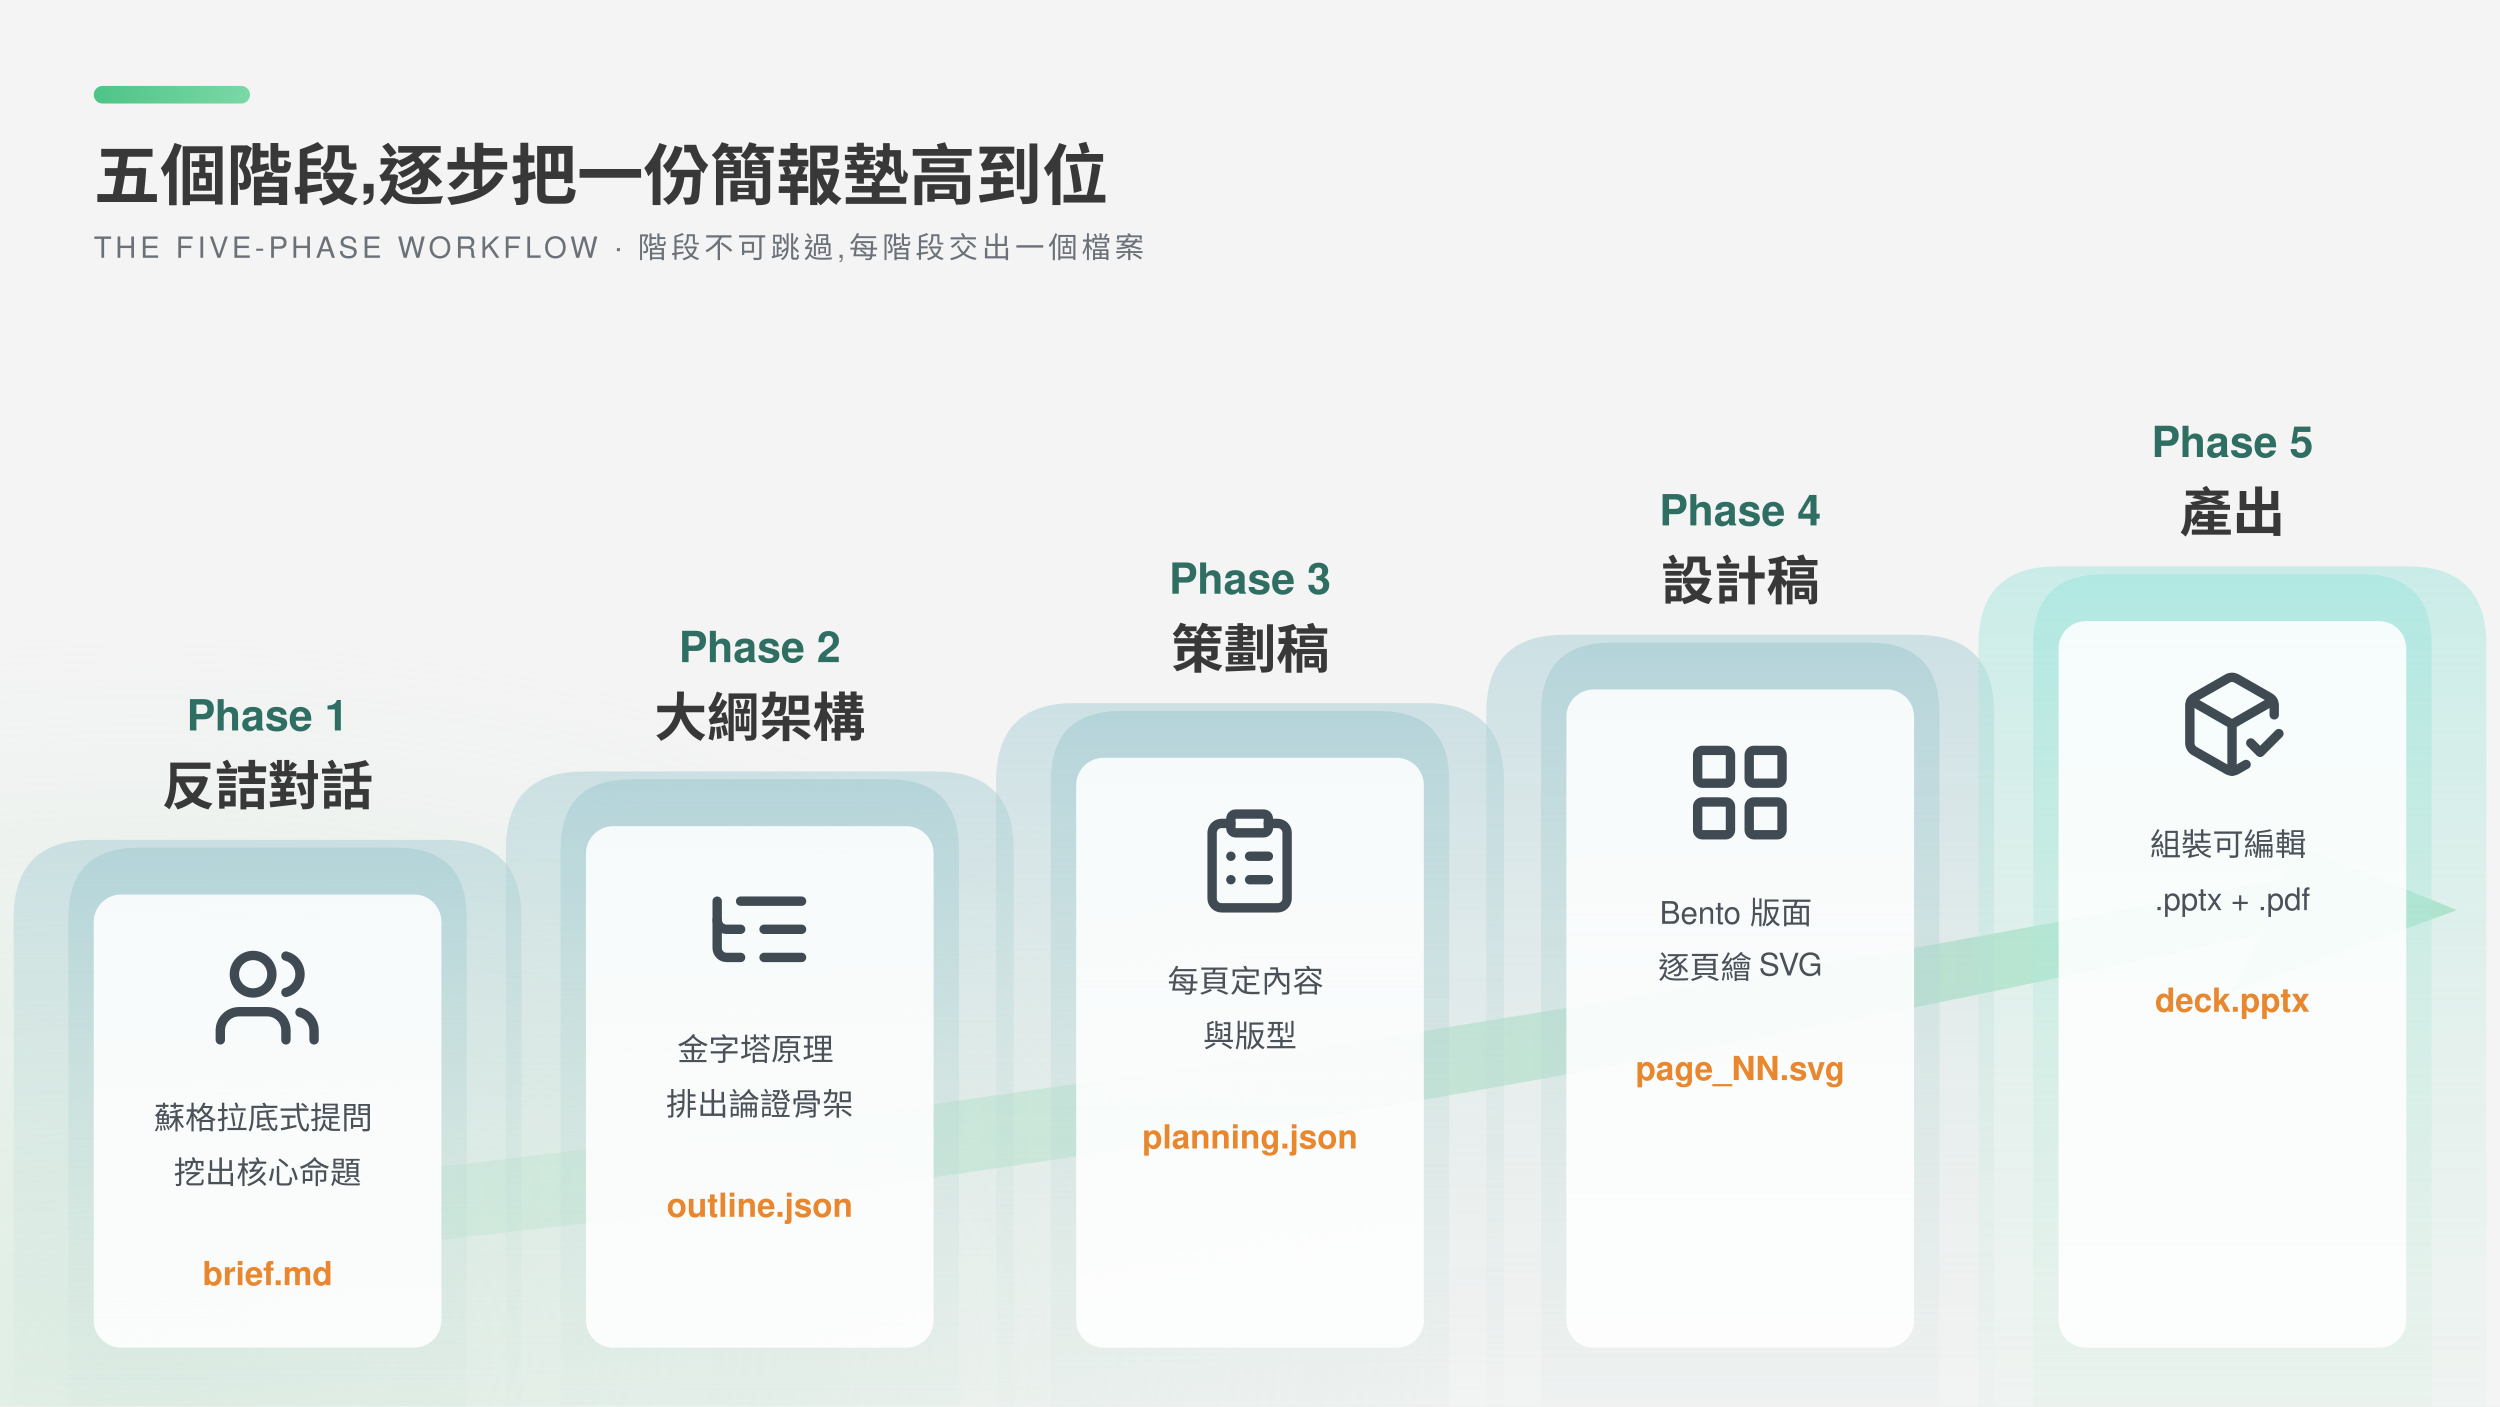
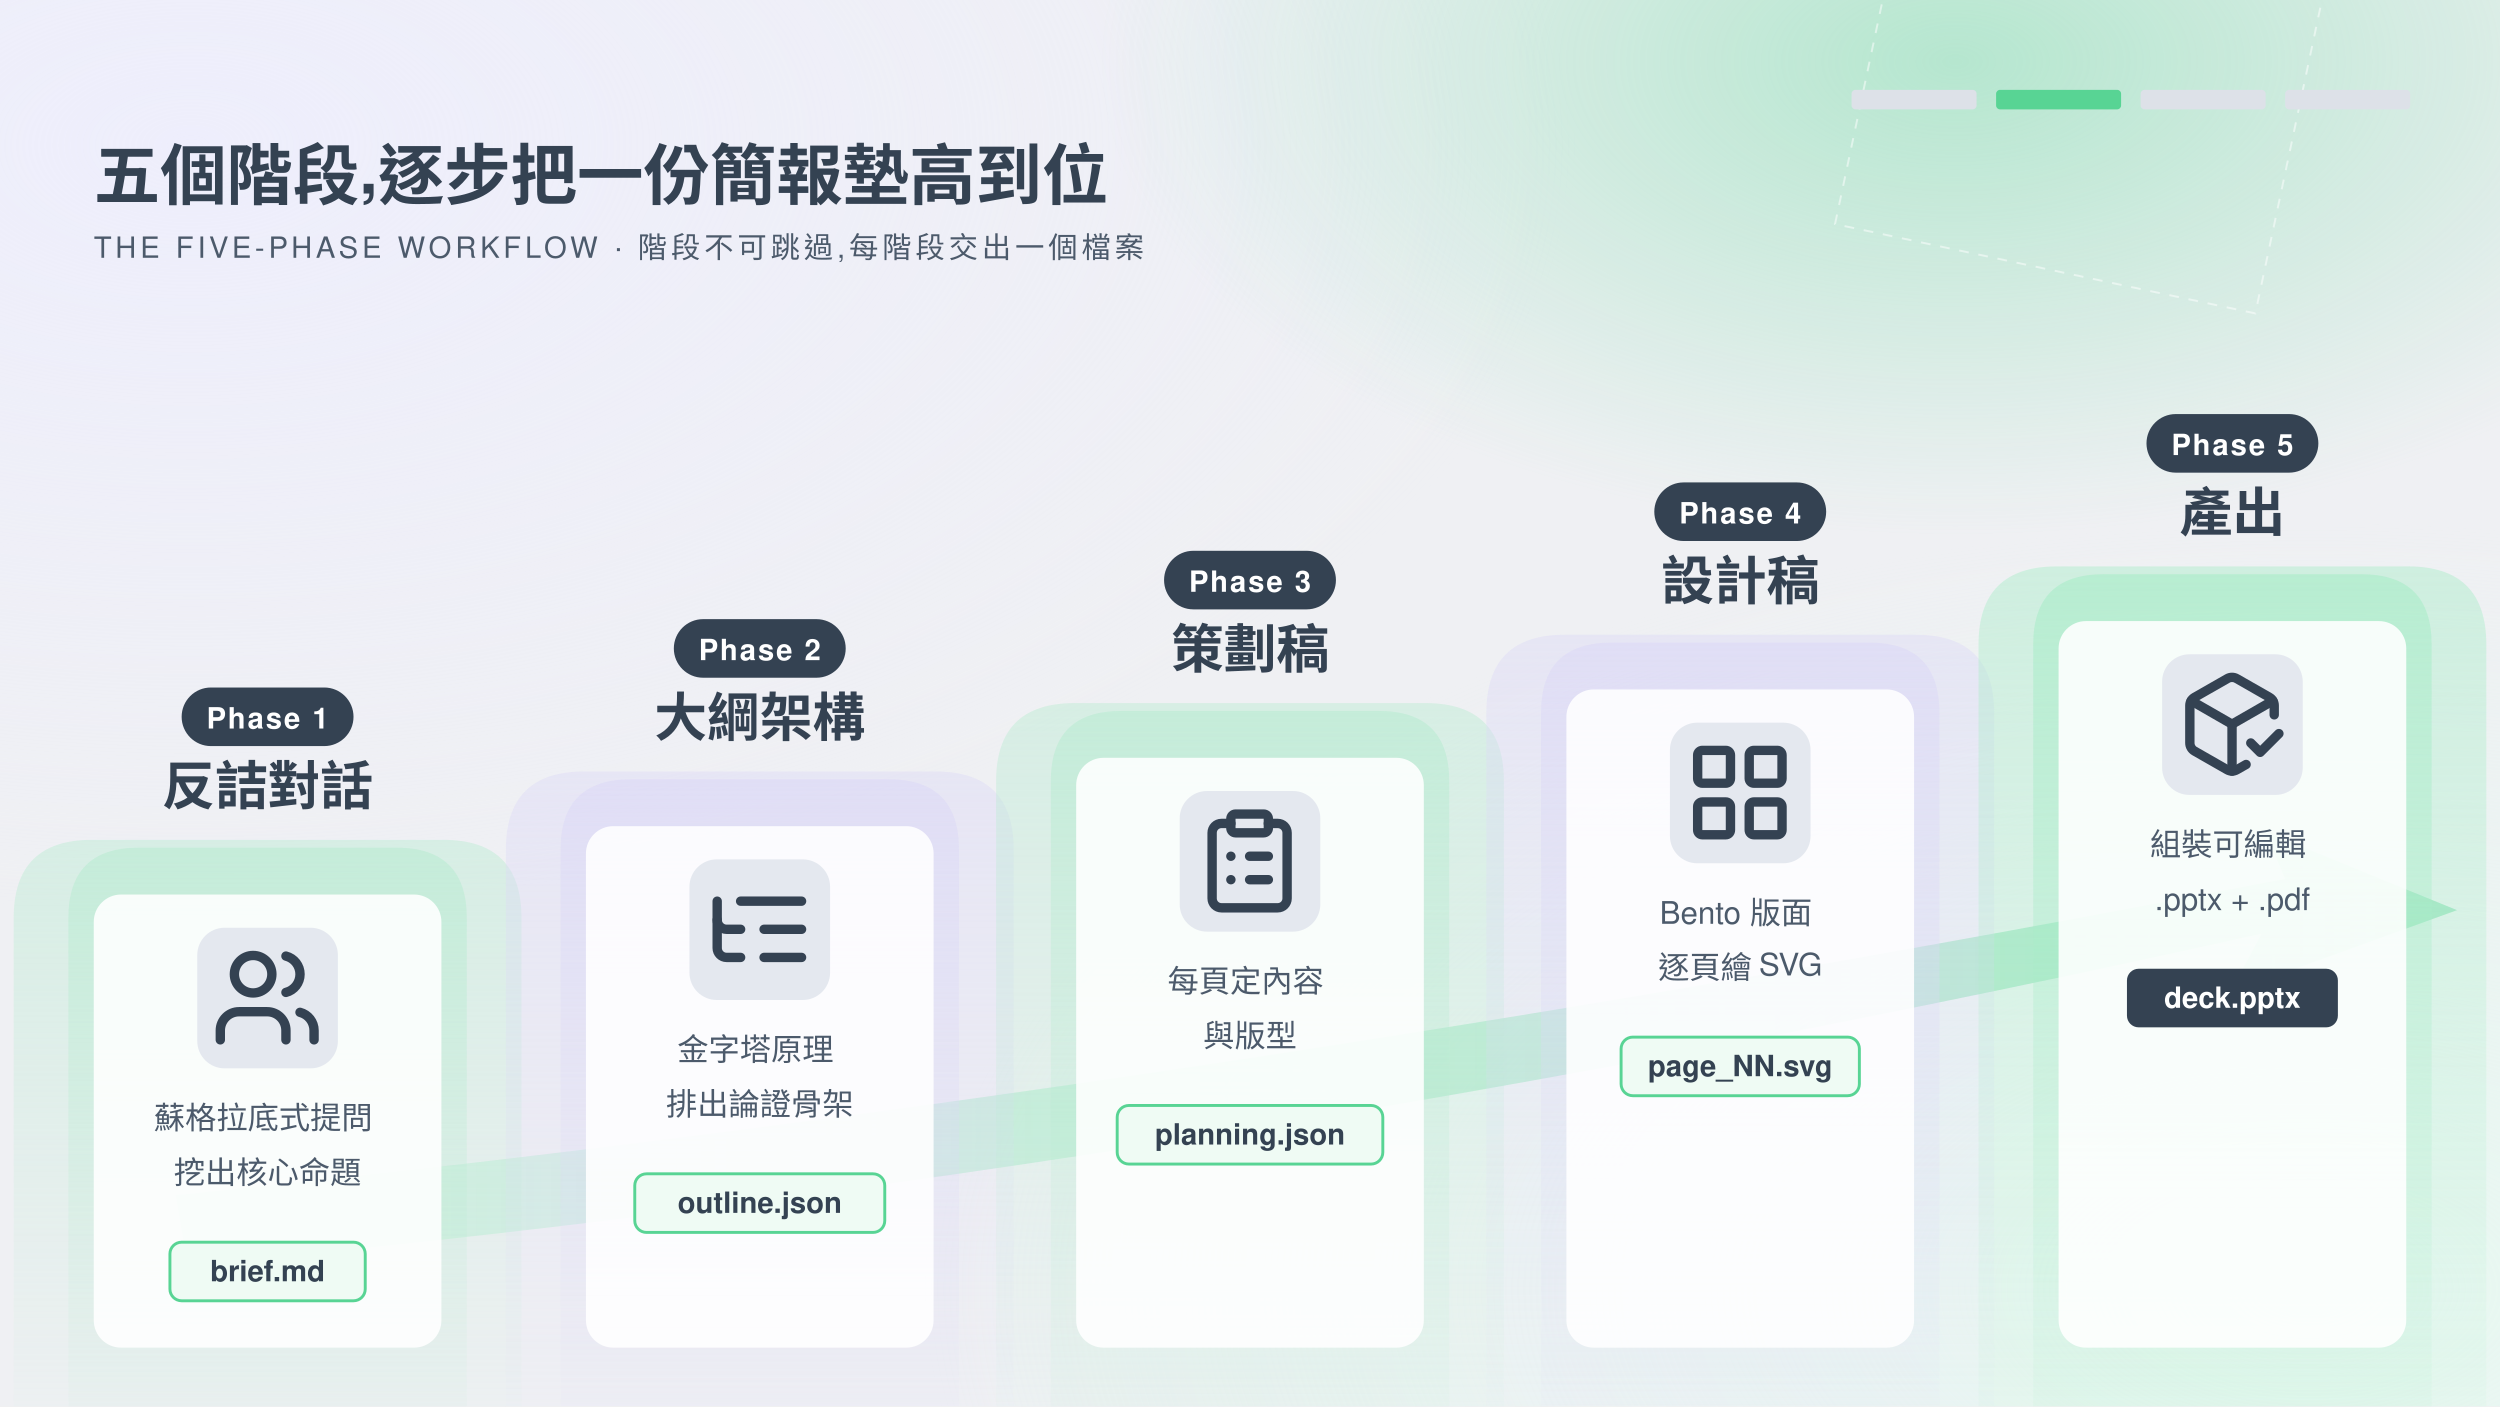
<svg xmlns="http://www.w3.org/2000/svg" viewBox="0 0 1280 720" width="1280" height="720" font-family="Helvetica, 'Helvetica Neue', Arial, 'PingFang TC', 'Microsoft JhengHei', 'Hiragino Sans', 'Noto Sans CJK TC', 'Noto Sans TC', sans-serif">
  <defs>
-     <linearGradient id="pillGrad" x1="0" y1="0" x2="1" y2="0">
-       <stop offset="0%" stop-color="#4EC487" />
-       <stop offset="100%" stop-color="#7BD8A6" />
+     <radialGradient id="washLav" cx="8%" cy="10%" r="55%">
+       <stop offset="0%" stop-color="#EEEEFD" stop-opacity="0.9" />
+       <stop offset="100%" stop-color="#EEEEFD" stop-opacity="0" />
+     </radialGradient>
+     <radialGradient id="washMint" cx="92%" cy="92%" r="55%">
+       <stop offset="0%" stop-color="#E7F9F1" stop-opacity="0.9" />
+       <stop offset="100%" stop-color="#E7F9F1" stop-opacity="0" />
+     </radialGradient>
+     <radialGradient id="bloomTR" cx="78%" cy="4%" r="34%">
+       <stop offset="0%" stop-color="#7CDDAB" stop-opacity="0.5" />
+       <stop offset="100%" stop-color="#7CDDAB" stop-opacity="0" />
+     </radialGradient>
+     <linearGradient id="massHaloMint" x1="0" y1="0" x2="0" y2="1">
+       <stop offset="0%" stop-color="#B9EBD2" stop-opacity="0.45" />
+       <stop offset="60%" stop-color="#B9EBD2" stop-opacity="0.20" />
+       <stop offset="100%" stop-color="#B9EBD2" stop-opacity="0.05" />
    </linearGradient>
-     <linearGradient id="mesaHalo" x1="0" y1="0" x2="0" y2="1">
-       <stop offset="0%" stop-color="#A6CDD4" stop-opacity="0.50" />
-       <stop offset="60%" stop-color="#BCD9D6" stop-opacity="0.22" />
-       <stop offset="100%" stop-color="#C8DED8" stop-opacity="0.05" />
+     <linearGradient id="massBodyMint" x1="0" y1="0" x2="0" y2="1">
+       <stop offset="0%" stop-color="#B9EBD2" stop-opacity="0.60" />
+       <stop offset="60%" stop-color="#B9EBD2" stop-opacity="0.26" />
+       <stop offset="100%" stop-color="#B9EBD2" stop-opacity="0.08" />
    </linearGradient>
-     <linearGradient id="mesaBody" x1="0" y1="0" x2="0" y2="1">
-       <stop offset="0%" stop-color="#A6CDD4" stop-opacity="0.62" />
-       <stop offset="60%" stop-color="#BCD9D6" stop-opacity="0.28" />
-       <stop offset="100%" stop-color="#C8DED8" stop-opacity="0.08" />
+     <linearGradient id="massHaloLav" x1="0" y1="0" x2="0" y2="1">
+       <stop offset="0%" stop-color="#DCD9F6" stop-opacity="0.45" />
+       <stop offset="60%" stop-color="#DCD9F6" stop-opacity="0.20" />
+       <stop offset="100%" stop-color="#DCD9F6" stop-opacity="0.05" />
    </linearGradient>
-     <linearGradient id="mesaHaloEnd" x1="0" y1="0" x2="0" y2="1">
-       <stop offset="0%" stop-color="#A1E5DE" stop-opacity="0.50" />
-       <stop offset="60%" stop-color="#B6E8D8" stop-opacity="0.24" />
-       <stop offset="100%" stop-color="#C5EDD8" stop-opacity="0.10" />
+     <linearGradient id="massBodyLav" x1="0" y1="0" x2="0" y2="1">
+       <stop offset="0%" stop-color="#DCD9F6" stop-opacity="0.60" />
+       <stop offset="60%" stop-color="#DCD9F6" stop-opacity="0.26" />
+       <stop offset="100%" stop-color="#DCD9F6" stop-opacity="0.08" />
    </linearGradient>
-     <linearGradient id="mesaBodyEnd" x1="0" y1="0" x2="0" y2="1">
-       <stop offset="0%" stop-color="#A1E5DE" stop-opacity="0.62" />
-       <stop offset="60%" stop-color="#B6E8D8" stop-opacity="0.30" />
-       <stop offset="100%" stop-color="#C5EDD8" stop-opacity="0.12" />
+     <linearGradient id="massHaloEnd" x1="0" y1="0" x2="0" y2="1">
+       <stop offset="0%" stop-color="#A8ECC8" stop-opacity="0.45" />
+       <stop offset="60%" stop-color="#A8ECC8" stop-opacity="0.22" />
+       <stop offset="100%" stop-color="#A8ECC8" stop-opacity="0.08" />
    </linearGradient>
-     <linearGradient id="swooshGrad" x1="90" y1="0" x2="1232" y2="0" gradientUnits="userSpaceOnUse">
-       <stop offset="0%" stop-color="#CDEBD9" stop-opacity="0.55" />
-       <stop offset="100%" stop-color="#A8DFC2" stop-opacity="0.9" />
+     <linearGradient id="massBodyEnd" x1="0" y1="0" x2="0" y2="1">
+       <stop offset="0%" stop-color="#A8ECC8" stop-opacity="0.60" />
+       <stop offset="60%" stop-color="#A8ECC8" stop-opacity="0.28" />
+       <stop offset="100%" stop-color="#A8ECC8" stop-opacity="0.10" />
    </linearGradient>
-     <radialGradient id="washGreen" cx="6%" cy="96%" r="52%">
-       <stop offset="0%" stop-color="#BFE5CC" stop-opacity="0.4" />
-       <stop offset="100%" stop-color="#BFE5CC" stop-opacity="0" />
-     </radialGradient>
+     <linearGradient id="sweepGrad" x1="90" y1="0" x2="1232" y2="0" gradientUnits="userSpaceOnUse">
+       <stop offset="0%" stop-color="#C4EEDA" stop-opacity="0.5" />
+       <stop offset="100%" stop-color="#9BE4BE" stop-opacity="0.85" />
+     </linearGradient>
  </defs>
-   <rect width="1280" height="720" fill="#F4F4F4" />
-   <rect width="1280" height="720" fill="url(#washGreen)" />
-   <rect x="48" y="44" width="80" height="9" rx="4.5" fill="url(#pillGrad)" />
-   <text x="48" y="102" font-size="34" font-weight="700" fill="#383838">五個階段,逐步把一份簡報墊高到位</text>
-   <text x="48" y="132" font-size="15" fill="#6B7178" letter-spacing="2">THE FIVE-PHASE WORKFLOW · 階段不可跳過,每階段交出一個檔案</text>
-   <path d="M 90 612 Q 600 560 1170 450 L 1160 426 L 1258 466 L 1142 508 L 1158 478 Q 610 600 96 648 Z" fill="url(#swooshGrad)" />
-   <path d="M 7 720 L 7 470 Q 7 430 47 430 L 227 430 Q 267 430 267 470 L 267 720 Z" fill="url(#mesaHalo)" />
-   <path d="M 259 720 L 259 435 Q 259 395 299 395 L 479 395 Q 519 395 519 435 L 519 720 Z" fill="url(#mesaHalo)" />
-   <path d="M 510 720 L 510 400 Q 510 360 550 360 L 730 360 Q 770 360 770 400 L 770 720 Z" fill="url(#mesaHalo)" />
-   <path d="M 761 720 L 761 365 Q 761 325 801 325 L 981 325 Q 1021 325 1021 365 L 1021 720 Z" fill="url(#mesaHalo)" />
-   <path d="M 1013 720 L 1013 330 Q 1013 290 1053 290 L 1233 290 Q 1273 290 1273 330 L 1273 720 Z" fill="url(#mesaHaloEnd)" />
-   <path d="M 35 720 L 35 470 Q 35 434 71 434 L 203 434 Q 239 434 239 470 L 239 720 Z" fill="url(#mesaBody)" />
-   <path d="M 287 720 L 287 435 Q 287 399 323 399 L 455 399 Q 491 399 491 435 L 491 720 Z" fill="url(#mesaBody)" />
-   <path d="M 538 720 L 538 400 Q 538 364 574 364 L 706 364 Q 742 364 742 400 L 742 720 Z" fill="url(#mesaBody)" />
-   <path d="M 789 720 L 789 365 Q 789 329 825 329 L 957 329 Q 993 329 993 365 L 993 720 Z" fill="url(#mesaBody)" />
-   <path d="M 1041 720 L 1041 330 Q 1041 294 1077 294 L 1209 294 Q 1245 294 1245 330 L 1245 720 Z" fill="url(#mesaBodyEnd)" />
+   <rect width="1280" height="720" fill="#EFF0F3" />
+   <rect width="1280" height="720" fill="url(#washLav)" />
+   <rect width="1280" height="720" fill="url(#washMint)" />
+   <rect width="1280" height="720" fill="url(#bloomTR)" />
+   <rect x="960" y="-80" width="220" height="220" fill="none" stroke="#FFFFFF" stroke-opacity="0.5" stroke-dasharray="5 5" transform="rotate(12 1070 30)" />
  <g>
-     <text x="137" y="374" font-size="22" font-weight="700" fill="#2E6E63" text-anchor="middle">Phase 1</text>
-     <text x="137" y="412" font-size="27" font-weight="700" fill="#383838" text-anchor="middle">反詰對話</text>
+     <rect x="948" y="46" width="64" height="10" rx="2" fill="#DDE1E8" />
+     <rect x="1022" y="46" width="64" height="10" rx="2" fill="#58D494" />
+     <rect x="1096" y="46" width="64" height="10" rx="2" fill="#DDE1E8" />
+     <rect x="1170" y="46" width="64" height="10" rx="2" fill="#DDE1E8" />
+   </g>
+   <text x="48" y="102" font-size="34" font-weight="700" fill="#344252">五個階段,逐步把一份簡報墊高到位</text>
+   <text x="48" y="132" font-size="15" fill="#4C5A6B" letter-spacing="2">THE FIVE-PHASE WORKFLOW · 階段不可跳過,每階段交出一個檔案</text>
+   <path d="M 90 612 Q 600 560 1170 450 L 1160 426 L 1258 466 L 1142 508 L 1158 478 Q 610 600 96 648 Z" fill="url(#sweepGrad)" />
+   <path d="M 7 720 L 7 470 Q 7 430 47 430 L 227 430 Q 267 430 267 470 L 267 720 Z" fill="url(#massHaloMint)" />
+   <path d="M 259 720 L 259 435 Q 259 395 299 395 L 479 395 Q 519 395 519 435 L 519 720 Z" fill="url(#massHaloLav)" />
+   <path d="M 510 720 L 510 400 Q 510 360 550 360 L 730 360 Q 770 360 770 400 L 770 720 Z" fill="url(#massHaloMint)" />
+   <path d="M 761 720 L 761 365 Q 761 325 801 325 L 981 325 Q 1021 325 1021 365 L 1021 720 Z" fill="url(#massHaloLav)" />
+   <path d="M 1013 720 L 1013 330 Q 1013 290 1053 290 L 1233 290 Q 1273 290 1273 330 L 1273 720 Z" fill="url(#massHaloEnd)" />
+   <path d="M 35 720 L 35 470 Q 35 434 71 434 L 203 434 Q 239 434 239 470 L 239 720 Z" fill="url(#massBodyMint)" />
+   <path d="M 287 720 L 287 435 Q 287 399 323 399 L 455 399 Q 491 399 491 435 L 491 720 Z" fill="url(#massBodyLav)" />
+   <path d="M 538 720 L 538 400 Q 538 364 574 364 L 706 364 Q 742 364 742 400 L 742 720 Z" fill="url(#massBodyMint)" />
+   <path d="M 789 720 L 789 365 Q 789 329 825 329 L 957 329 Q 993 329 993 365 L 993 720 Z" fill="url(#massBodyLav)" />
+   <path d="M 1041 720 L 1041 330 Q 1041 294 1077 294 L 1209 294 Q 1245 294 1245 330 L 1245 720 Z" fill="url(#massBodyEnd)" />
+   <g>
+     <rect x="93" y="352" width="88" height="30" rx="15" fill="#344252" />
+     <text x="137" y="373" font-size="15" font-weight="700" fill="#FFFFFF" text-anchor="middle" letter-spacing="1">Phase 1</text>
+     <text x="137" y="412" font-size="27" font-weight="700" fill="#344252" text-anchor="middle">反詰對話</text>
    <rect x="48" y="458" width="178" height="232" rx="14" fill="#FFFFFF" fill-opacity="0.88" />
-     <g transform="translate(108 482) scale(2.4)" stroke="#3F4A52" stroke-width="2" fill="none" stroke-linecap="round" stroke-linejoin="round">
+     <rect x="101" y="475" width="72" height="72" rx="14" fill="#E4E8EF" />
+     <g transform="translate(108 482) scale(2.4)" stroke="#344252" stroke-width="2" fill="none" stroke-linecap="round" stroke-linejoin="round">
      <path d="M16 21v-2a4 4 0 0 0-4-4H6a4 4 0 0 0-4 4v2" />
      <circle cx="9" cy="7" r="4" />
      <path d="M22 21v-2a4 4 0 0 0-3-3.87M16 3.13a4 4 0 0 1 0 7.75" />
    </g>
-     <text x="137" y="578" font-size="16" fill="#4A5158" text-anchor="middle">
+     <text x="137" y="578" font-size="16" fill="#4C5A6B" text-anchor="middle">
      <tspan x="137" dy="0">蘇格拉底式提問</tspan>
      <tspan x="137" dy="28">挖出核心命題</tspan>
    </text>
-     <text x="137" y="658" font-size="17" font-weight="700" fill="#E8872E" text-anchor="middle">brief.md</text>
+     <rect x="87" y="636" width="100" height="30" rx="6" fill="#EFFBF4" stroke="#58D494" stroke-width="1.5" />
+     <text x="137" y="656" font-size="15" font-weight="600" fill="#344252" text-anchor="middle">brief.md</text>
  </g>
  <g>
-     <text x="389" y="339" font-size="22" font-weight="700" fill="#2E6E63" text-anchor="middle">Phase 2</text>
-     <text x="389" y="377" font-size="27" font-weight="700" fill="#383838" text-anchor="middle">大綱架構</text>
+     <rect x="345" y="317" width="88" height="30" rx="15" fill="#344252" />
+     <text x="389" y="338" font-size="15" font-weight="700" fill="#FFFFFF" text-anchor="middle" letter-spacing="1">Phase 2</text>
+     <text x="389" y="377" font-size="27" font-weight="700" fill="#344252" text-anchor="middle">大綱架構</text>
    <rect x="300" y="423" width="178" height="267" rx="14" fill="#FFFFFF" fill-opacity="0.88" />
-     <g transform="translate(360 447) scale(2.4)" stroke="#3F4A52" stroke-width="2" fill="none" stroke-linecap="round" stroke-linejoin="round">
+     <rect x="353" y="440" width="72" height="72" rx="14" fill="#E4E8EF" />
+     <g transform="translate(360 447) scale(2.4)" stroke="#344252" stroke-width="2" fill="none" stroke-linecap="round" stroke-linejoin="round">
      <path d="M21 12h-8" />
      <path d="M21 6H8" />
      <path d="M21 18h-8" />
      <path d="M3 6v4c0 1.1.9 2 2 2h3" />
      <path d="M3 10v6c0 1.1.9 2 2 2h3" />
    </g>
-     <text x="389" y="543" font-size="16" fill="#4A5158" text-anchor="middle">
+     <text x="389" y="543" font-size="16" fill="#4C5A6B" text-anchor="middle">
      <tspan x="389" dy="0">金字塔原理</tspan>
      <tspan x="389" dy="28">排出論證骨架</tspan>
    </text>
-     <text x="389" y="623" font-size="17" font-weight="700" fill="#E8872E" text-anchor="middle">outline.json</text>
+     <rect x="325" y="601" width="128" height="30" rx="6" fill="#EFFBF4" stroke="#58D494" stroke-width="1.5" />
+     <text x="389" y="621" font-size="15" font-weight="600" fill="#344252" text-anchor="middle">outline.json</text>
  </g>
  <g>
-     <text x="640" y="304" font-size="22" font-weight="700" fill="#2E6E63" text-anchor="middle">Phase 3</text>
-     <text x="640" y="342" font-size="27" font-weight="700" fill="#383838" text-anchor="middle">策劃稿</text>
+     <rect x="596" y="282" width="88" height="30" rx="15" fill="#344252" />
+     <text x="640" y="303" font-size="15" font-weight="700" fill="#FFFFFF" text-anchor="middle" letter-spacing="1">Phase 3</text>
+     <text x="640" y="342" font-size="27" font-weight="700" fill="#344252" text-anchor="middle">策劃稿</text>
    <rect x="551" y="388" width="178" height="302" rx="14" fill="#FFFFFF" fill-opacity="0.88" />
-     <g transform="translate(611 412) scale(2.4)" stroke="#3F4A52" stroke-width="2" fill="none" stroke-linecap="round" stroke-linejoin="round">
+     <rect x="604" y="405" width="72" height="72" rx="14" fill="#E4E8EF" />
+     <g transform="translate(611 412) scale(2.4)" stroke="#344252" stroke-width="2" fill="none" stroke-linecap="round" stroke-linejoin="round">
      <rect width="8" height="4" x="8" y="2" rx="1" ry="1" />
      <path d="M16 4h2a2 2 0 0 1 2 2v14a2 2 0 0 1-2 2H6a2 2 0 0 1-2-2V6a2 2 0 0 1 2-2h2" />
      <path d="M12 11h4" />
      <path d="M12 16h4" />
      <path d="M8 11h.01" />
      <path d="M8 16h.01" />
    </g>
-     <text x="640" y="508" font-size="16" fill="#4A5158" text-anchor="middle">
+     <text x="640" y="508" font-size="16" fill="#4C5A6B" text-anchor="middle">
      <tspan x="640" dy="0">每頁定內容</tspan>
      <tspan x="640" dy="28">與版型</tspan>
    </text>
-     <text x="640" y="588" font-size="17" font-weight="700" fill="#E8872E" text-anchor="middle">planning.json</text>
+     <rect x="572" y="566" width="136" height="30" rx="6" fill="#EFFBF4" stroke="#58D494" stroke-width="1.5" />
+     <text x="640" y="586" font-size="15" font-weight="600" fill="#344252" text-anchor="middle">planning.json</text>
  </g>
  <g>
-     <text x="891" y="269" font-size="22" font-weight="700" fill="#2E6E63" text-anchor="middle">Phase 4</text>
-     <text x="891" y="307" font-size="27" font-weight="700" fill="#383838" text-anchor="middle">設計稿</text>
+     <rect x="847" y="247" width="88" height="30" rx="15" fill="#344252" />
+     <text x="891" y="268" font-size="15" font-weight="700" fill="#FFFFFF" text-anchor="middle" letter-spacing="1">Phase 4</text>
+     <text x="891" y="307" font-size="27" font-weight="700" fill="#344252" text-anchor="middle">設計稿</text>
    <rect x="802" y="353" width="178" height="337" rx="14" fill="#FFFFFF" fill-opacity="0.88" />
-     <g transform="translate(862 377) scale(2.4)" stroke="#3F4A52" stroke-width="2" fill="none" stroke-linecap="round" stroke-linejoin="round">
+     <rect x="855" y="370" width="72" height="72" rx="14" fill="#E4E8EF" />
+     <g transform="translate(862 377) scale(2.4)" stroke="#344252" stroke-width="2" fill="none" stroke-linecap="round" stroke-linejoin="round">
      <rect width="7" height="7" x="3" y="3" rx="1" />
      <rect width="7" height="7" x="14" y="3" rx="1" />
      <rect width="7" height="7" x="14" y="14" rx="1" />
      <rect width="7" height="7" x="3" y="14" rx="1" />
    </g>
-     <text x="891" y="473" font-size="16" fill="#4A5158" text-anchor="middle">
+     <text x="891" y="473" font-size="16" fill="#4C5A6B" text-anchor="middle">
      <tspan x="891" dy="0">Bento 版面</tspan>
      <tspan x="891" dy="28">逐頁繪 SVG</tspan>
    </text>
-     <text x="891" y="553" font-size="17" font-weight="700" fill="#E8872E" text-anchor="middle">page_NN.svg</text>
+     <rect x="830" y="531" width="122" height="30" rx="6" fill="#EFFBF4" stroke="#58D494" stroke-width="1.5" />
+     <text x="891" y="551" font-size="15" font-weight="600" fill="#344252" text-anchor="middle">page_NN.svg</text>
  </g>
  <g>
-     <text x="1143" y="234" font-size="22" font-weight="700" fill="#2E6E63" text-anchor="middle">Phase 5</text>
-     <text x="1143" y="272" font-size="27" font-weight="700" fill="#383838" text-anchor="middle">產出</text>
+     <rect x="1099" y="212" width="88" height="30" rx="15" fill="#344252" />
+     <text x="1143" y="233" font-size="15" font-weight="700" fill="#FFFFFF" text-anchor="middle" letter-spacing="1">Phase 5</text>
+     <text x="1143" y="272" font-size="27" font-weight="700" fill="#344252" text-anchor="middle">產出</text>
    <rect x="1054" y="318" width="178" height="372" rx="14" fill="#FFFFFF" fill-opacity="0.88" />
-     <g transform="translate(1114 342) scale(2.4)" stroke="#3F4A52" stroke-width="2" fill="none" stroke-linecap="round" stroke-linejoin="round">
+     <rect x="1107" y="335" width="72" height="72" rx="14" fill="#E4E8EF" />
+     <g transform="translate(1114 342) scale(2.4)" stroke="#344252" stroke-width="2" fill="none" stroke-linecap="round" stroke-linejoin="round">
      <path d="m16 16 2 2 4-4" />
      <path d="M21 10V8a2 2 0 0 0-1-1.73l-7-4a2 2 0 0 0-2 0l-7 4A2 2 0 0 0 3 8v8a2 2 0 0 0 1 1.73l7 4a2 2 0 0 0 2 0l2-1.14" />
      <path d="M3.3 7 12 12l8.7-5" />
      <path d="M12 22V12" />
    </g>
-     <text x="1143" y="438" font-size="16" fill="#4A5158" text-anchor="middle">
+     <text x="1143" y="438" font-size="16" fill="#4C5A6B" text-anchor="middle">
      <tspan x="1143" dy="0">組裝可編輯</tspan>
      <tspan x="1143" dy="28">.pptx + .pdf</tspan>
    </text>
-     <text x="1143" y="518" font-size="17" font-weight="700" fill="#E8872E" text-anchor="middle">deck.pptx</text>
+     <rect x="1089" y="496" width="108" height="30" rx="6" fill="#344252" />
+     <text x="1143" y="516" font-size="15" font-weight="600" fill="#FFFFFF" text-anchor="middle">deck.pptx</text>
  </g>
</svg>
